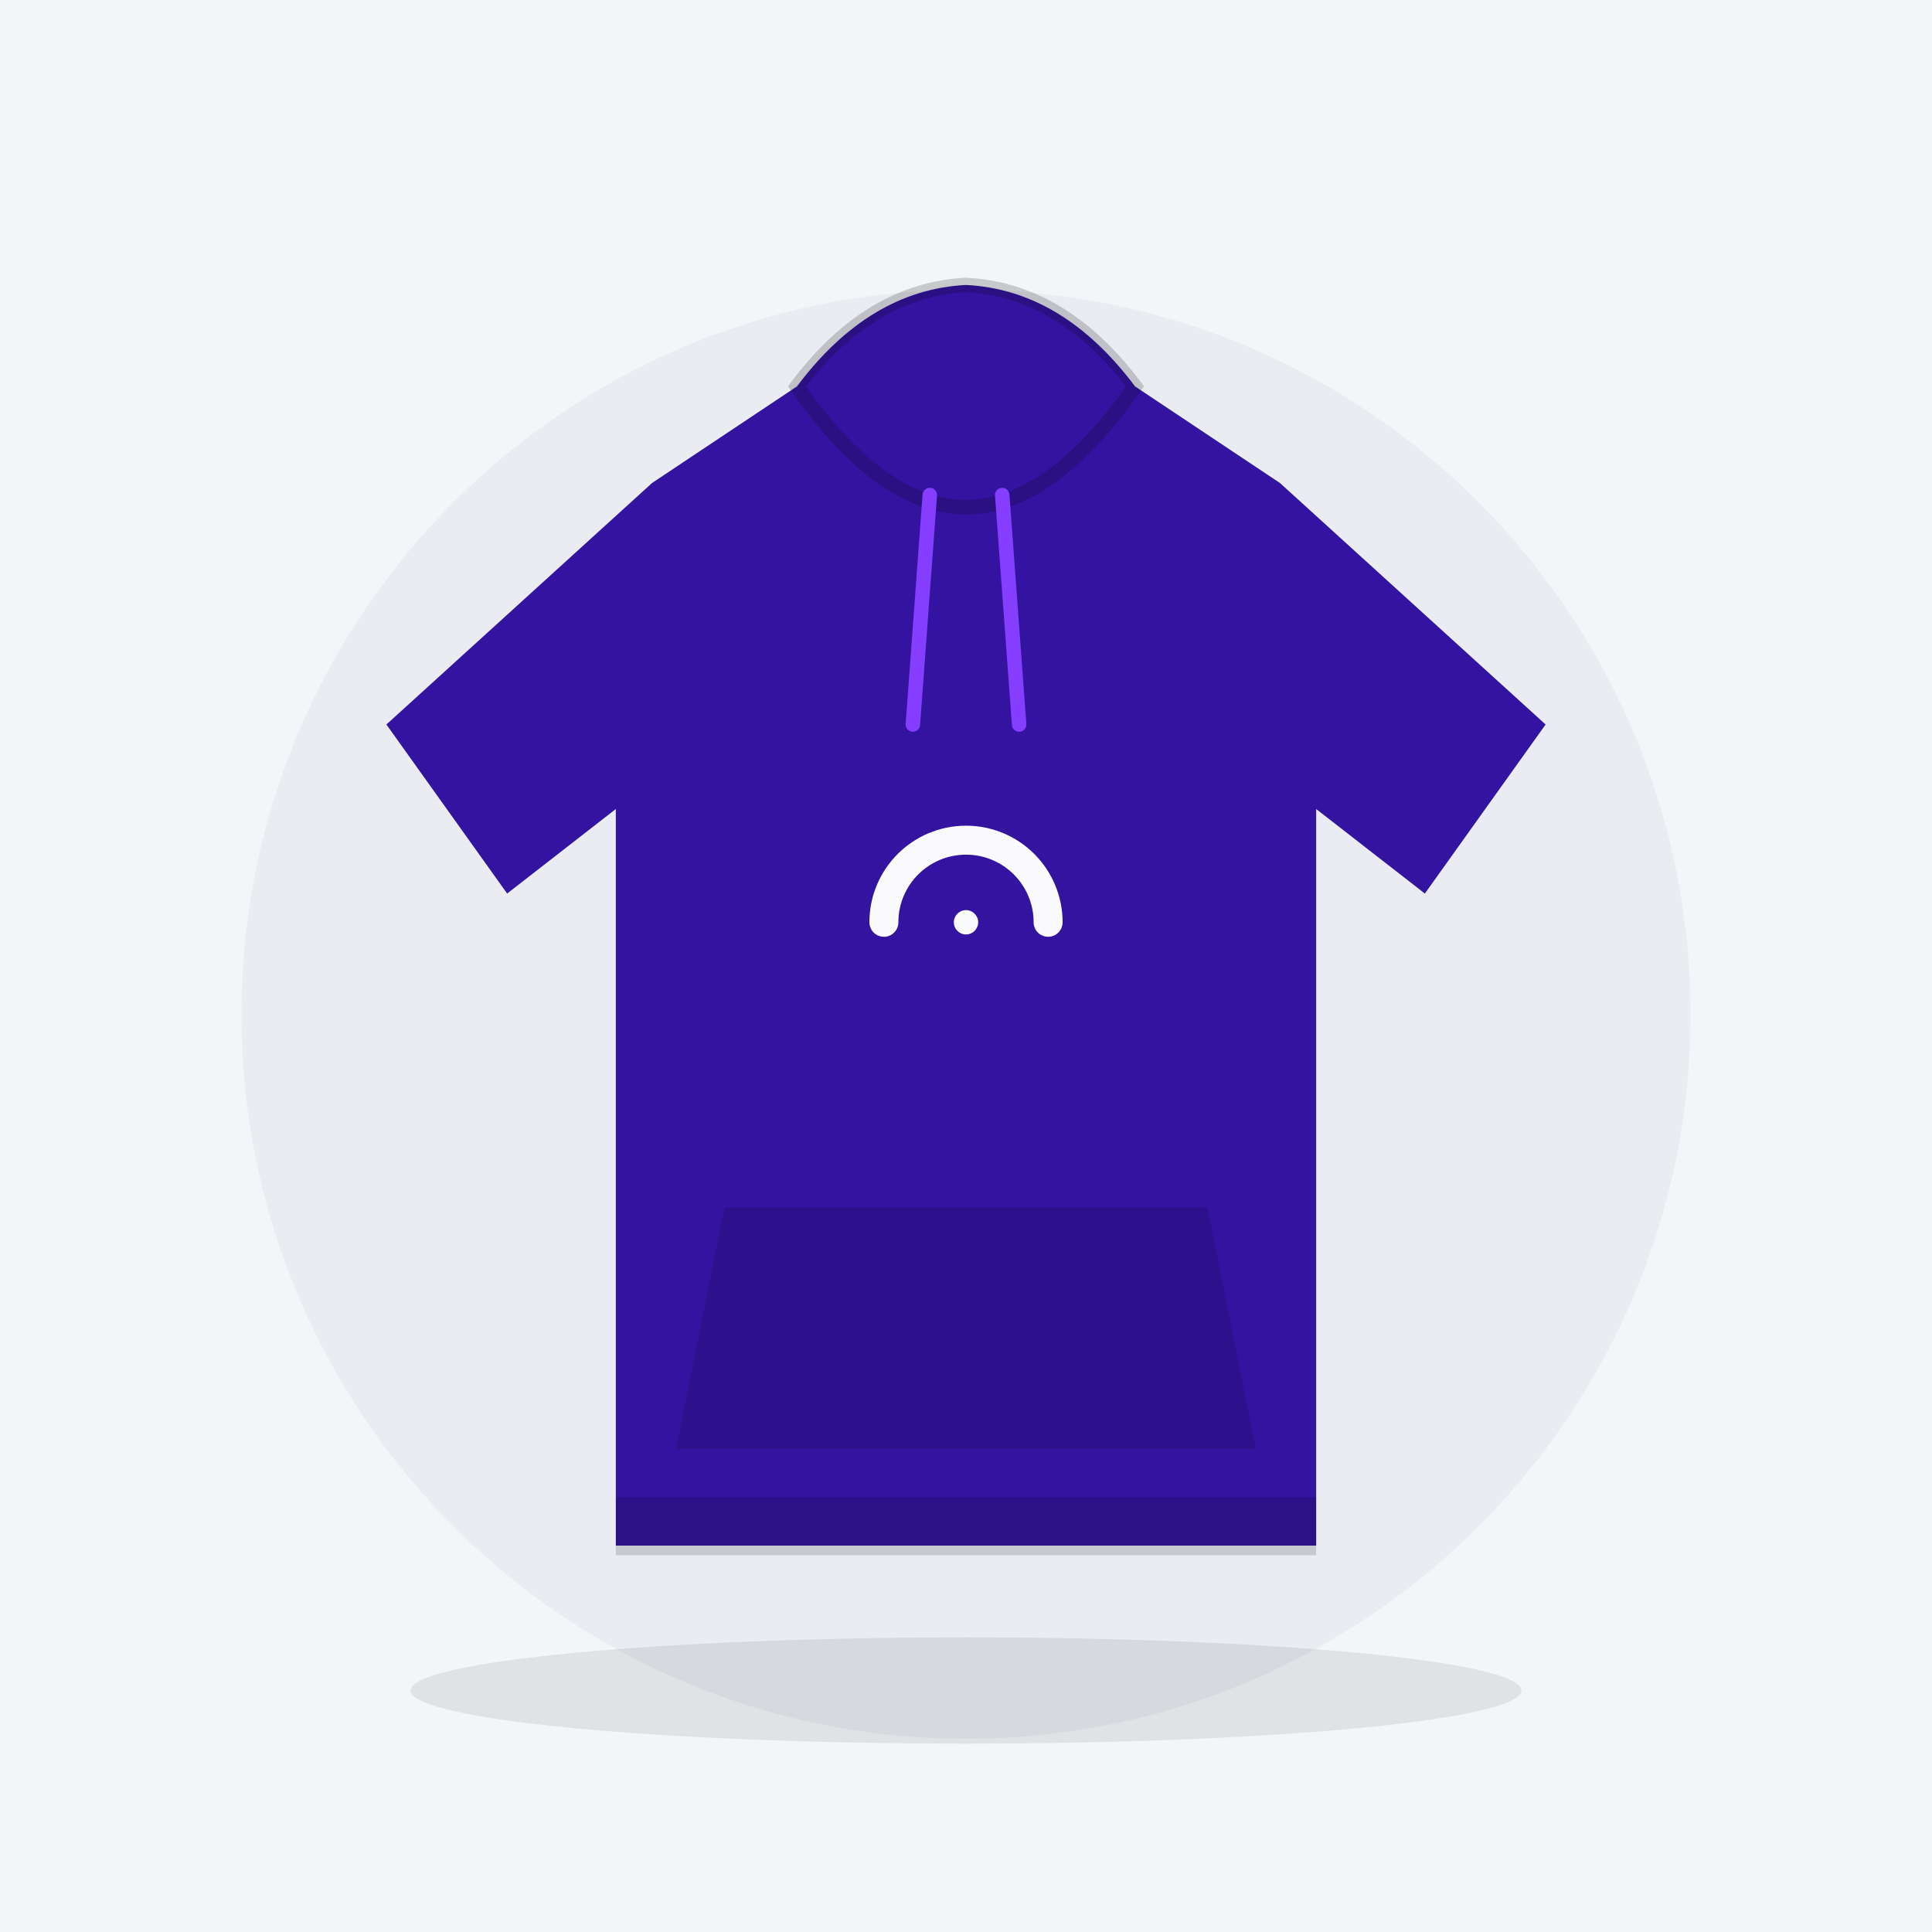
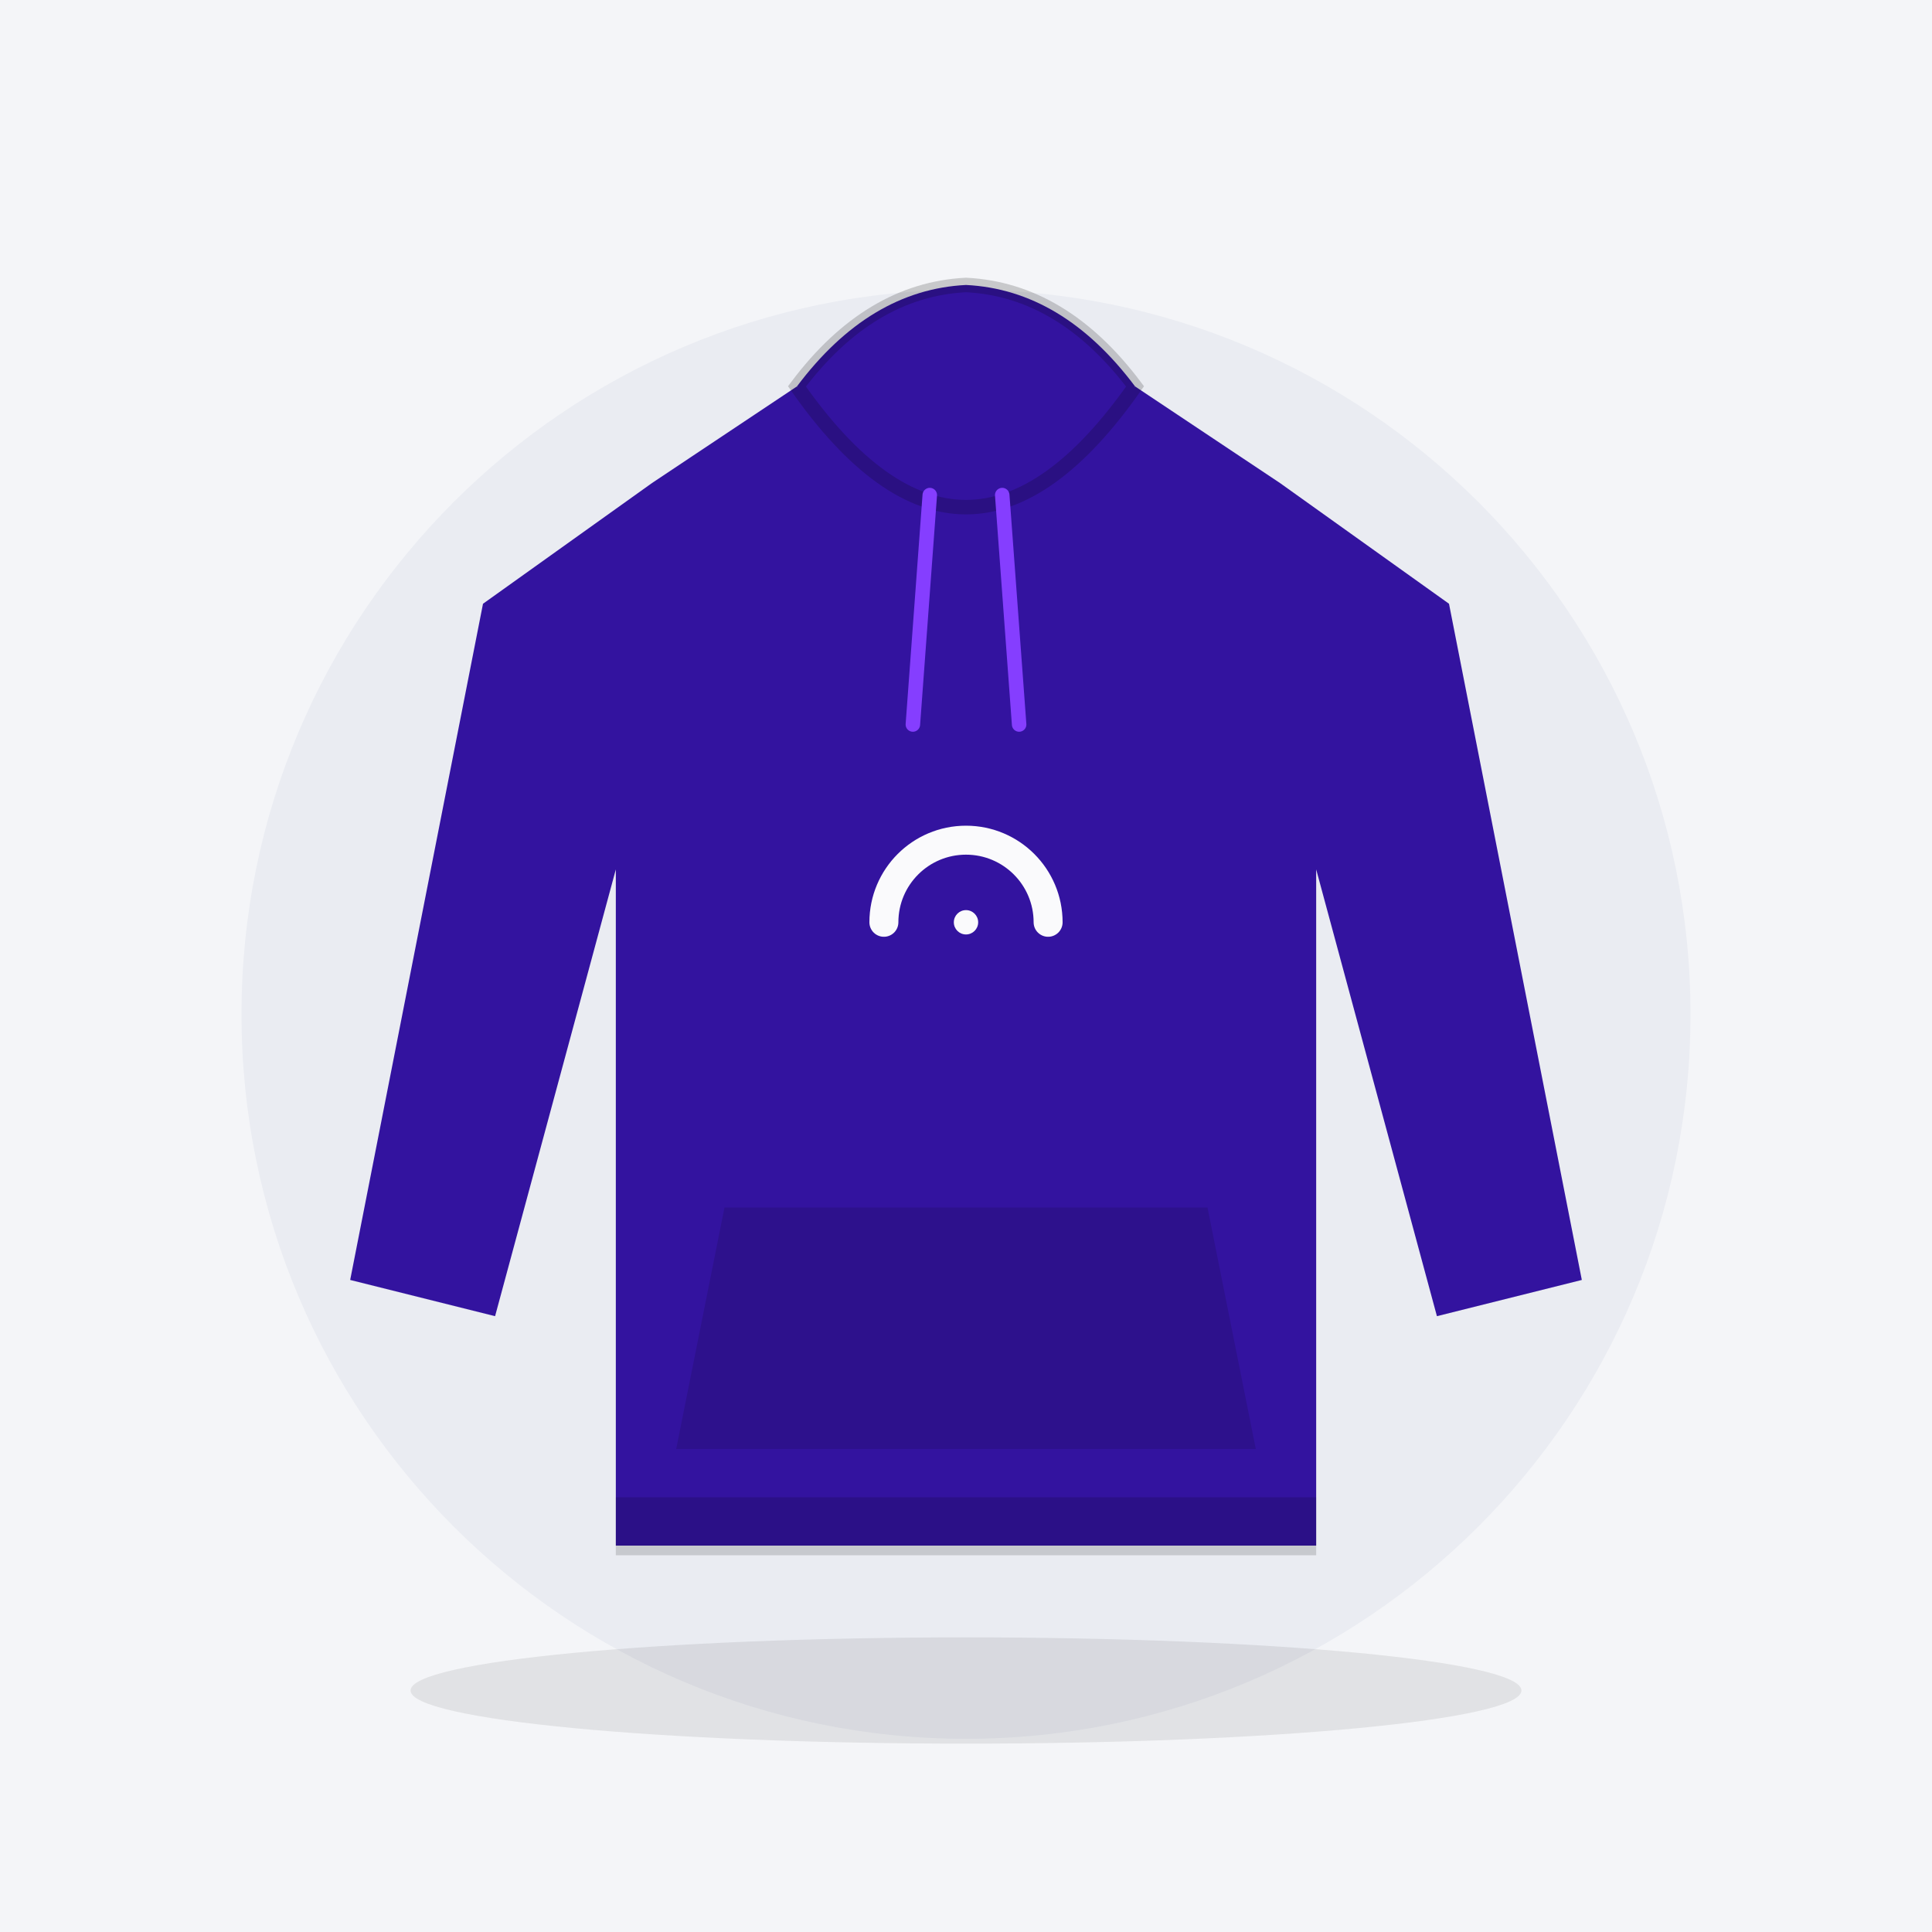
<svg xmlns="http://www.w3.org/2000/svg" viewBox="0 0 800 800" width="800" height="800">
  <defs>
    <linearGradient id="sig" x1="0" x2="1" y1="0" y2="0">
      <stop offset="0" stop-color="#34B3FF" />
      <stop offset="1" stop-color="#853EFF" />
    </linearGradient>
  </defs>
  <rect width="800" height="800" fill="#F4F5F8" />
  <circle cx="400" cy="420" r="300" fill="#EAECF2" />
  <ellipse cx="400" cy="700" rx="230" ry="22" fill="#000" opacity=".08" />
  <g transform="">
-     <path d="M270 200 L330 160 Q400 220 470 160 L530 200 L640 300 L590 370 L545 335 L545 640 L255 640 L255 335 L210 370 L160 300 Z" fill="#33139F" />
+     <path d="M270 200 L330 160 Q400 220 470 160 L530 200 L600 250 L655 530 L595 545 L545 360 L545 640 L255 640 L255 360 L205 545 L145 530 L200 250 Z" fill="#33139F" />
    <path d="M330 160 Q400 260 470 160 Q440 120 400 118 Q360 120 330 160Z" fill="#33139F" stroke="#000" stroke-opacity=".18" stroke-width="6" />
    <line x1="385" y1="205" x2="378" y2="300" stroke="#853EFF" stroke-width="6" stroke-linecap="round" />
    <line x1="415" y1="205" x2="422" y2="300" stroke="#853EFF" stroke-width="6" stroke-linecap="round" />
    <path d="M300 500 L500 500 L520 600 L280 600Z" fill="#000" opacity=".12" />
    <path d="M366,381.9 A34,34 0 0 1 434,381.9" fill="none" stroke="#FAFAFC" stroke-width="12" stroke-linecap="round" />
    <circle cx="400" cy="381.9" r="5.04" fill="#FAFAFC" />
    <rect x="255" y="620" width="290" height="24" fill="#000" opacity=".15" />
  </g>
</svg>
